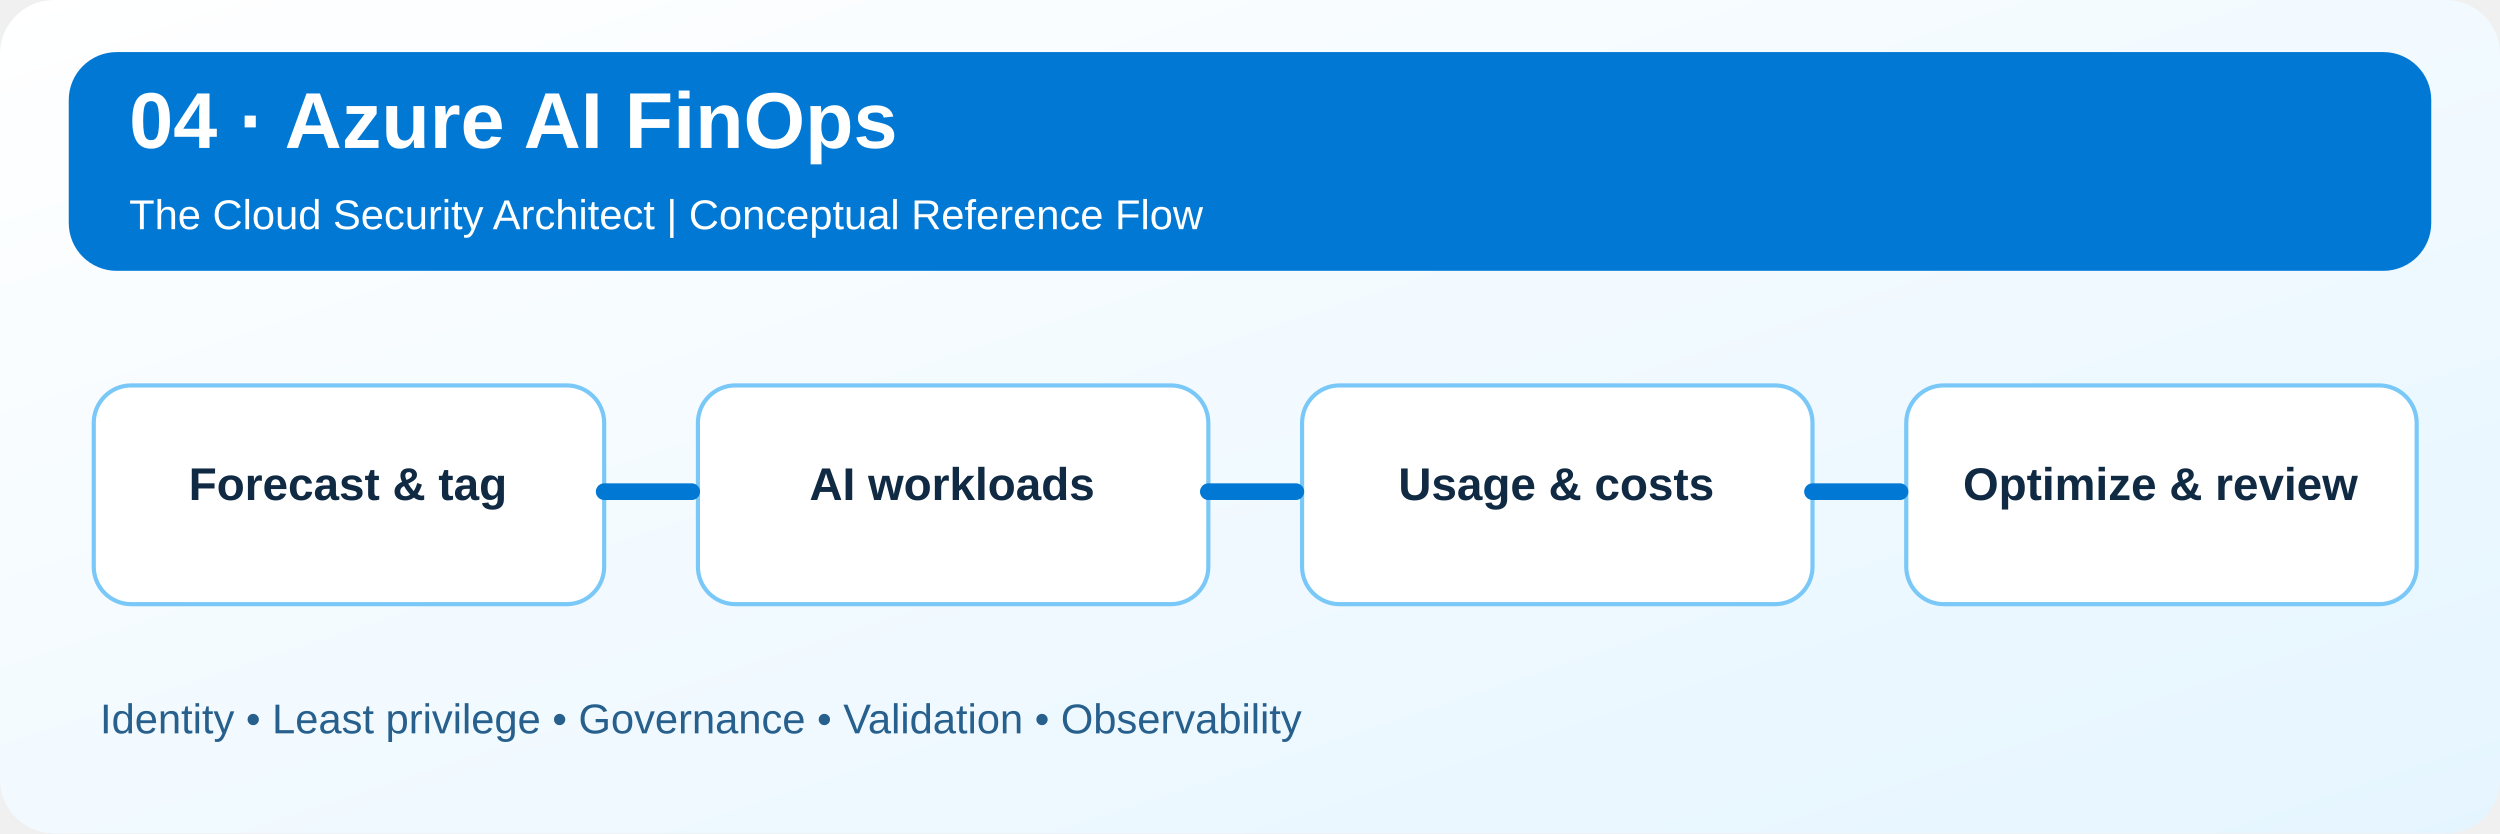
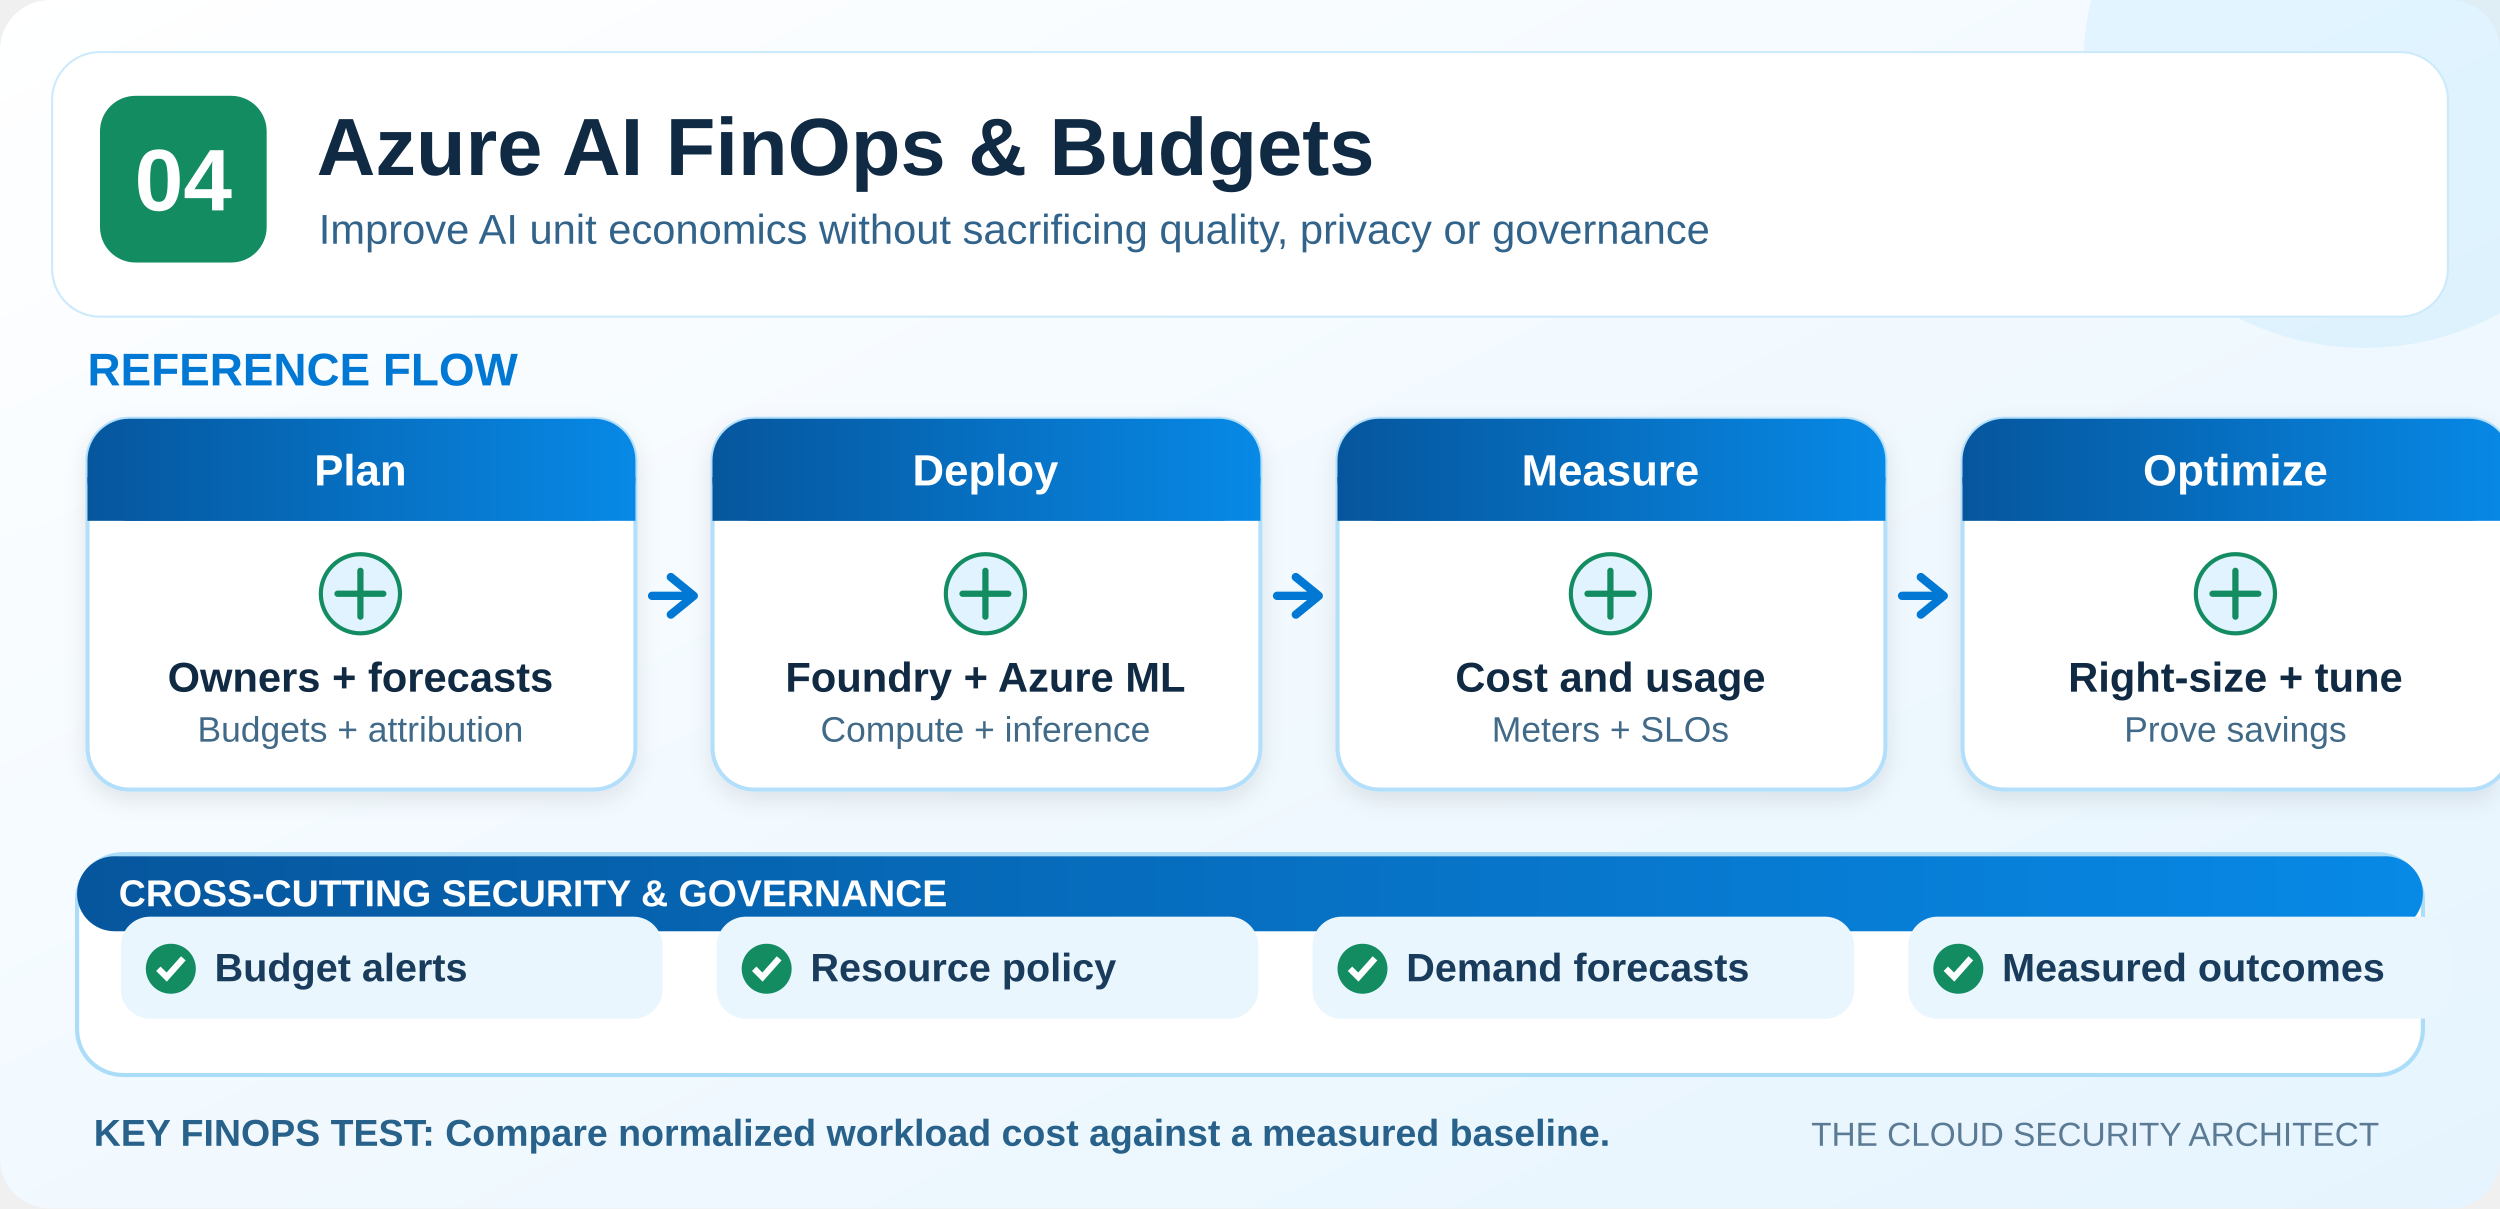
- <svg xmlns="http://www.w3.org/2000/svg" width="1200" height="400" viewBox="0 0 1200 400">
+ <svg xmlns="http://www.w3.org/2000/svg" width="1200" height="580" viewBox="0 0 1200 580" role="img" aria-label="Azure AI FinOps &amp; Budgets architecture infographic">
  <defs>
-     <linearGradient id="b" x2="1" y2="1">
-       <stop stop-color="#fff" />
-       <stop offset="1" stop-color="#E5F5FF" />
+     <linearGradient id="bg" x1="0" y1="0" x2="1" y2="1">
+       <stop stop-color="#FFFFFF" />
+       <stop offset="1" stop-color="#E5F4FE" />
    </linearGradient>
+     <linearGradient id="hdr" x1="0" y1="0" x2="1" y2="0">
+       <stop stop-color="#06569D" />
+       <stop offset="1" stop-color="#0789E6" />
+     </linearGradient>
+     <filter id="sh">
+       <feDropShadow dx="0" dy="4" stdDeviation="5" flood-opacity=".09" />
+     </filter>
  </defs>
-   <rect width="1200" height="400" rx="26" fill="url(#b)" />
-   <rect x="33" y="25" width="1134" height="105" rx="23" fill="#0078D4" />
-   <text x="62" y="71" font-family="Segoe UI,Arial" font-weight="bold" font-size="38" fill="white">04 · Azure AI FinOps</text>
-   <text x="62" y="110" font-family="Segoe UI,Arial" font-size="20" fill="white">The Cloud Security Architect | Conceptual Reference Flow</text>
-   <g font-family="Segoe UI,Arial">
-     <rect x="45" y="185" width="245" height="105" rx="18" fill="#fff" stroke="#79C8F8" stroke-width="2" />
-     <text x="167" y="240" text-anchor="middle" font-size="22" font-weight="600" fill="#102A43">Forecast &amp; tag</text>
-     <rect x="335" y="185" width="245" height="105" rx="18" fill="#fff" stroke="#79C8F8" stroke-width="2" />
-     <text x="457" y="240" text-anchor="middle" font-size="22" font-weight="600" fill="#102A43">AI workloads</text>
-     <rect x="625" y="185" width="245" height="105" rx="18" fill="#fff" stroke="#79C8F8" stroke-width="2" />
-     <text x="747" y="240" text-anchor="middle" font-size="22" font-weight="600" fill="#102A43">Usage &amp; costs</text>
-     <rect x="915" y="185" width="245" height="105" rx="18" fill="#fff" stroke="#79C8F8" stroke-width="2" />
-     <text x="1037" y="240" text-anchor="middle" font-size="22" font-weight="600" fill="#102A43">Optimize &amp; review</text>
+   <rect width="1200" height="580" rx="24" fill="url(#bg)" />
+   <circle cx="1135" cy="32" r="135" fill="#B9E6FE" opacity=".32" />
+   <rect x="25" y="25" width="1150" height="127" rx="23" fill="#FFFFFF" stroke="#CCEAFB" />
+   <rect x="48" y="46" rx="17" width="80" height="80" fill="#138C62" />
+   <text x="88" y="101" font-family="Segoe UI,Arial,sans-serif" text-anchor="middle" fill="white" font-size="42" font-weight="800">04</text>
+   <text x="152" y="84" font-family="Segoe UI,Arial,sans-serif" fill="#102A43" font-size="39" font-weight="800">Azure AI FinOps &amp; Budgets</text>
+   <text x="153" y="117" font-family="Segoe UI,Arial,sans-serif" fill="#32648B" font-size="20">Improve AI unit economics without sacrificing quality, privacy or governance</text>
+   <text x="42" y="185" font-family="Segoe UI,Arial,sans-serif" font-size="22" font-weight="800" fill="#0078D4">REFERENCE FLOW</text>
+   <g font-family="Segoe UI,Arial,sans-serif">
+     <g filter="url(#sh)">
+       <rect x="42" y="201" width="263" height="178" rx="20" fill="#FFFFFF" stroke="#B4DFFA" stroke-width="2" />
+     </g>
+     <rect x="42" y="201" width="263" height="49" rx="20" fill="url(#hdr)" />
+     <rect x="42" y="229" width="263" height="21" fill="url(#hdr)" />
+     <text x="173" y="233" font-size="21" font-weight="700" text-anchor="middle" fill="white">Plan</text>
+     <circle cx="173" cy="285" r="19" fill="#E1F3FE" stroke="#138C62" stroke-width="2" />
+     <path d="M162 285h22M173 274v22" stroke="#138C62" stroke-width="3" stroke-linecap="round" />
+     <text x="173" y="332" text-anchor="middle" font-size="20" font-weight="700" fill="#102A43">Owners + forecasts</text>
+     <text x="173" y="356" text-anchor="middle" font-size="17" fill="#416A88">Budgets + attribution</text>
+     <path d="M313 286h20m-11-9 11 9-11 9" fill="none" stroke="#0078D4" stroke-width="4" stroke-linecap="round" stroke-linejoin="round" />
+     <g filter="url(#sh)">
+       <rect x="342" y="201" width="263" height="178" rx="20" fill="#FFFFFF" stroke="#B4DFFA" stroke-width="2" />
+     </g>
+     <rect x="342" y="201" width="263" height="49" rx="20" fill="url(#hdr)" />
+     <rect x="342" y="229" width="263" height="21" fill="url(#hdr)" />
+     <text x="473" y="233" font-size="21" font-weight="700" text-anchor="middle" fill="white">Deploy</text>
+     <circle cx="473" cy="285" r="19" fill="#E1F3FE" stroke="#138C62" stroke-width="2" />
+     <path d="M462 285h22M473 274v22" stroke="#138C62" stroke-width="3" stroke-linecap="round" />
+     <text x="473" y="332" text-anchor="middle" font-size="20" font-weight="700" fill="#102A43">Foundry + Azure ML</text>
+     <text x="473" y="356" text-anchor="middle" font-size="17" fill="#416A88">Compute + inference</text>
+     <path d="M613 286h20m-11-9 11 9-11 9" fill="none" stroke="#0078D4" stroke-width="4" stroke-linecap="round" stroke-linejoin="round" />
+     <g filter="url(#sh)">
+       <rect x="642" y="201" width="263" height="178" rx="20" fill="#FFFFFF" stroke="#B4DFFA" stroke-width="2" />
+     </g>
+     <rect x="642" y="201" width="263" height="49" rx="20" fill="url(#hdr)" />
+     <rect x="642" y="229" width="263" height="21" fill="url(#hdr)" />
+     <text x="773" y="233" font-size="21" font-weight="700" text-anchor="middle" fill="white">Measure</text>
+     <circle cx="773" cy="285" r="19" fill="#E1F3FE" stroke="#138C62" stroke-width="2" />
+     <path d="M762 285h22M773 274v22" stroke="#138C62" stroke-width="3" stroke-linecap="round" />
+     <text x="773" y="332" text-anchor="middle" font-size="20" font-weight="700" fill="#102A43">Cost and usage</text>
+     <text x="773" y="356" text-anchor="middle" font-size="17" fill="#416A88">Meters + SLOs</text>
+     <path d="M913 286h20m-11-9 11 9-11 9" fill="none" stroke="#0078D4" stroke-width="4" stroke-linecap="round" stroke-linejoin="round" />
+     <g filter="url(#sh)">
+       <rect x="942" y="201" width="263" height="178" rx="20" fill="#FFFFFF" stroke="#B4DFFA" stroke-width="2" />
+     </g>
+     <rect x="942" y="201" width="263" height="49" rx="20" fill="url(#hdr)" />
+     <rect x="942" y="229" width="263" height="21" fill="url(#hdr)" />
+     <text x="1073" y="233" font-size="21" font-weight="700" text-anchor="middle" fill="white">Optimize</text>
+     <circle cx="1073" cy="285" r="19" fill="#E1F3FE" stroke="#138C62" stroke-width="2" />
+     <path d="M1062 285h22M1073 274v22" stroke="#138C62" stroke-width="3" stroke-linecap="round" />
+     <text x="1073" y="332" text-anchor="middle" font-size="20" font-weight="700" fill="#102A43">Right-size + tune</text>
+     <text x="1073" y="356" text-anchor="middle" font-size="17" fill="#416A88">Prove savings</text>
  </g>
-   <path d="M290 236h42m248 0h42m248 0h42" stroke="#0078D4" stroke-width="8" stroke-linecap="round" />
-   <text x="48" y="352" font-family="Segoe UI,Arial" fill="#27608D" font-size="20">Identity  •  Least privilege  •  Governance  •  Validation  •  Observability</text>
+   <rect x="37" y="410" width="1126" height="106" rx="22" fill="#FFFFFF" stroke="#ACDDF8" stroke-width="2" />
+   <rect x="37" y="411" width="1126" height="36" rx="18" fill="url(#hdr)" />
+   <text x="57" y="435" fill="white" font-family="Segoe UI,Arial,sans-serif" font-size="18" font-weight="800">CROSS-CUTTING SECURITY &amp; GOVERNANCE</text>
+   <g font-family="Segoe UI,Arial,sans-serif">
+     <rect x="58" y="440" rx="14" width="260" height="49" fill="#EAF6FE" />
+     <circle cx="82" cy="465" r="12" fill="#138C62" />
+     <path d="M76 465l4 4 8-9" fill="none" stroke="white" stroke-width="3" />
+     <text x="103" y="471" font-size="19" font-weight="600" fill="#193C5C">Budget alerts</text>
+     <rect x="344" y="440" rx="14" width="260" height="49" fill="#EAF6FE" />
+     <circle cx="368" cy="465" r="12" fill="#138C62" />
+     <path d="M362 465l4 4 8-9" fill="none" stroke="white" stroke-width="3" />
+     <text x="389" y="471" font-size="19" font-weight="600" fill="#193C5C">Resource policy</text>
+     <rect x="630" y="440" rx="14" width="260" height="49" fill="#EAF6FE" />
+     <circle cx="654" cy="465" r="12" fill="#138C62" />
+     <path d="M648 465l4 4 8-9" fill="none" stroke="white" stroke-width="3" />
+     <text x="675" y="471" font-size="19" font-weight="600" fill="#193C5C">Demand forecasts</text>
+     <rect x="916" y="440" rx="14" width="260" height="49" fill="#EAF6FE" />
+     <circle cx="940" cy="465" r="12" fill="#138C62" />
+     <path d="M934 465l4 4 8-9" fill="none" stroke="white" stroke-width="3" />
+     <text x="961" y="471" font-size="19" font-weight="600" fill="#193C5C">Measured outcomes</text>
+   </g>
+   <text x="45" y="550" fill="#28618A" font-family="Segoe UI,Arial,sans-serif" font-weight="700" font-size="18">KEY FINOPS TEST: Compare normalized workload cost against a measured baseline.</text>
+   <text x="1142" y="550" text-anchor="end" fill="#5B7A94" font-family="Segoe UI,Arial,sans-serif" font-size="16">THE CLOUD SECURITY ARCHITECT</text>
</svg>
